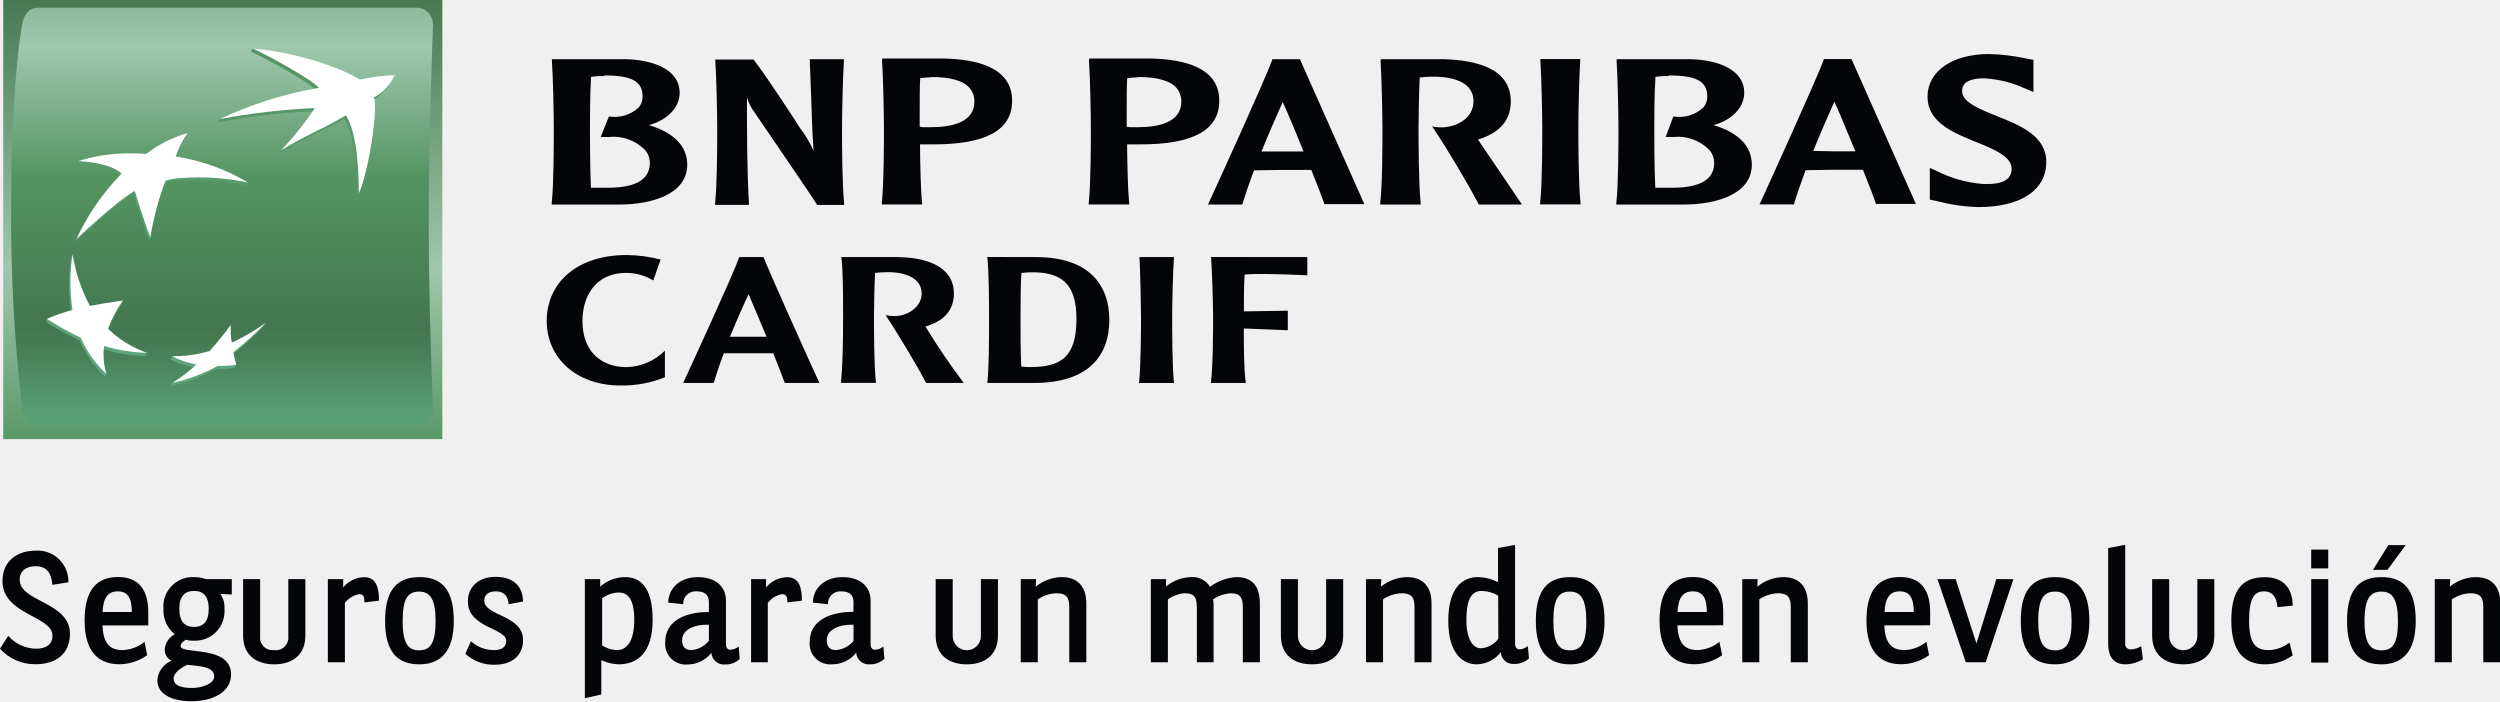
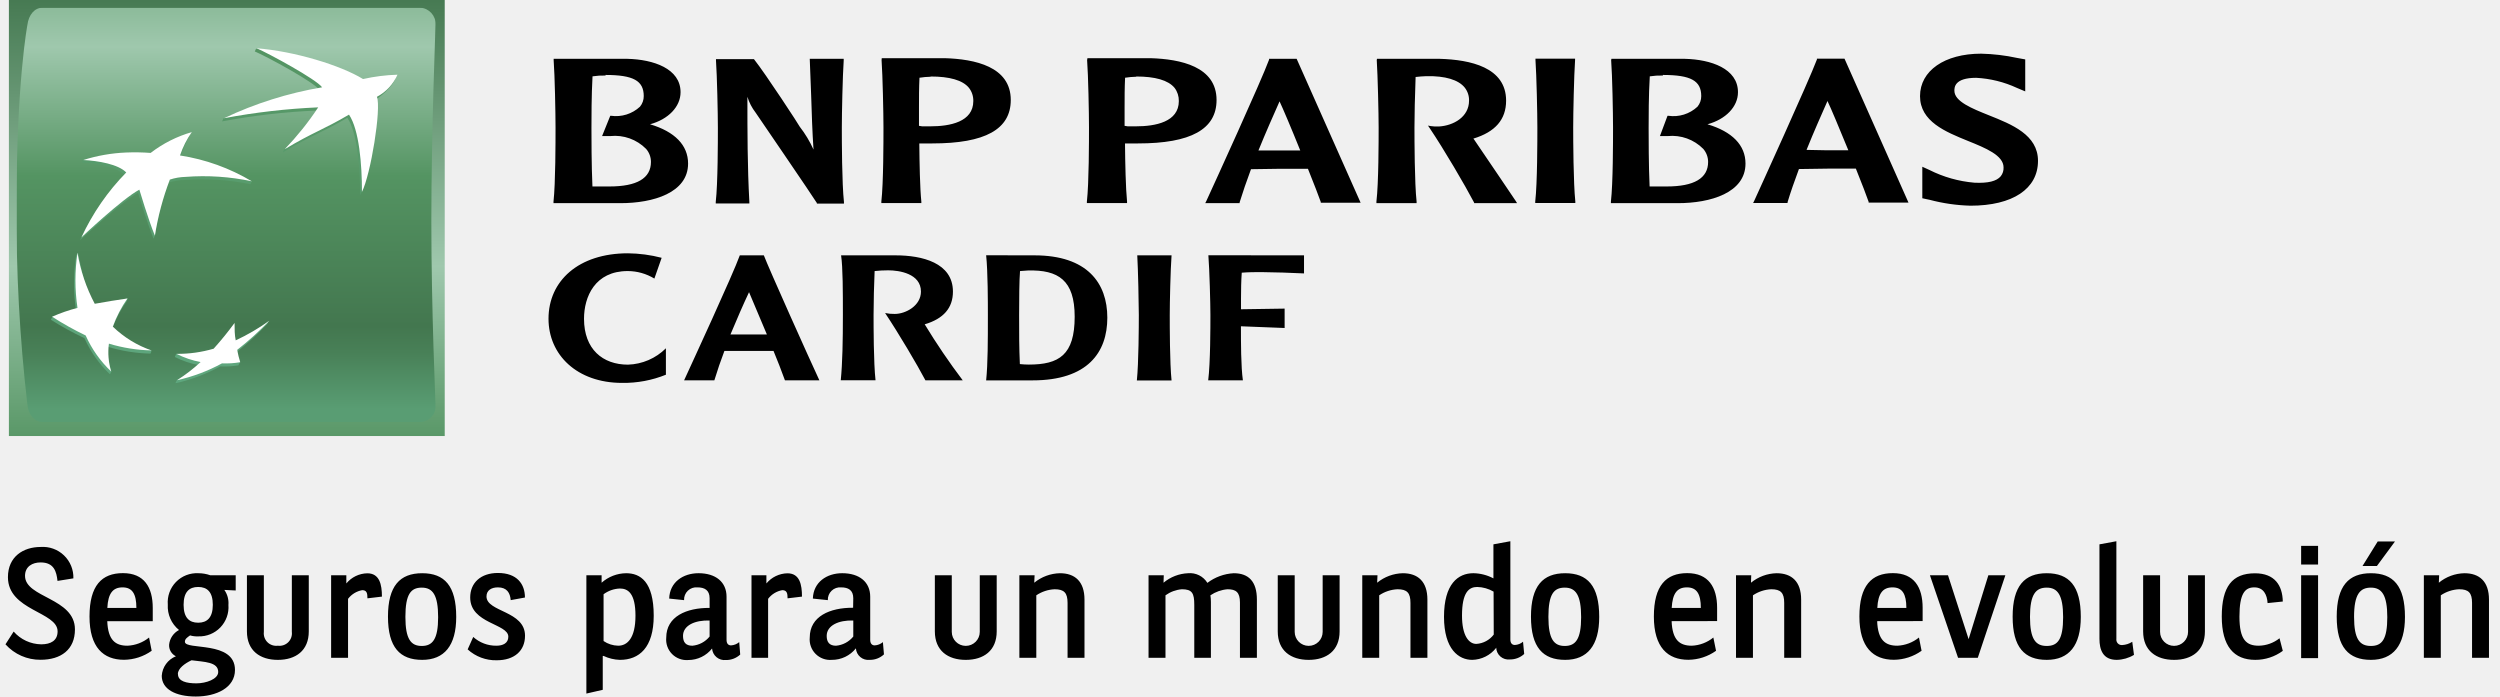
- <svg xmlns="http://www.w3.org/2000/svg" xmlns:xlink="http://www.w3.org/1999/xlink" viewBox="0 0 303.5 85.13">
+ <svg xmlns="http://www.w3.org/2000/svg" width="201" height="56" fill="none">
+   <g clip-path="url(#clip0_46_9125)">
+     <mask id="a" style="mask-type:luminance" maskUnits="userSpaceOnUse" x="0" y="0" width="36" height="36">
+       <path d="M.697 0h35.069v35.068H.697V0z" fill="#fff" />
+     </mask>
+     <g mask="url(#a)">
+       <path d="M.697 0h35.069v35.068H.697V0z" fill="url(#paint0_linear_46_9125)" />
+     </g>
+     <mask id="b" style="mask-type:luminance" maskUnits="userSpaceOnUse" x="1" y="0" width="35" height="34">
+       <path d="M3.434.618c-.658 0-1.125.572-1.23 1.375 0 0-.875 4.605-.875 14.38a131.87 131.87 0 00.875 16.176c.085.776.552 1.381 1.23 1.381h30.358a1.277 1.277 0 001.23-1.381s-.342-7.493-.342-14.788.342-15.788.342-15.788a1.315 1.315 0 00-1.23-1.355H3.434z" fill="#fff" />
+     </mask>
+     <g mask="url(#b)">
+       <path d="M1.33.618h33.706V33.93H1.329V.618z" fill="url(#paint1_linear_46_9125)" />
+     </g>
+     <mask id="c" style="mask-type:luminance" maskUnits="userSpaceOnUse" x="17" y="3" width="15" height="13">
+       <path d="M20.485 4.137c.953.402 4.802 2.48 5.262 3.145a32.372 32.372 0 00-7.782 2.236l-.118.244a53.525 53.525 0 017.59-.875 23.828 23.828 0 01-2.584 3.105l-.112.263c2.348-1.414 3.013-1.513 5.183-2.783.816 1.21 1.014 4 1.046 6.217.704-1.408 1.56-6.697 1.204-7.65 1.44-.987 1.638-1.783 1.638-1.783a13.36 13.36 0 00-2.763.361 25.181 25.181 0 00-8.453-2.723l-.111.243z" fill="#fff" />
+     </mask>
+     <g mask="url(#c)">
+       <path d="M17.86 3.894h13.952v11.795H17.859V3.894z" fill="url(#paint2_linear_46_9125)" />
+     </g>
+     <mask id="d" style="mask-type:luminance" maskUnits="userSpaceOnUse" x="4" y="20" width="9" height="11">
+       <path d="M6.118 20.57a14.67 14.67 0 000 4.427c-.648.116-1.287.274-1.914.474l-.112.237a23.93 23.93 0 002.697 1.48 9.157 9.157 0 002.052 2.907l.112-.243a5.262 5.262 0 01-.303-1.974c1.119.34 2.279.526 3.447.553l.112-.25a9.208 9.208 0 01-3.216-1.678 9.21 9.21 0 011.177-2.262l.112-.244c-.987.145-1.888.513-2.743.658-.658-1.184-.934-2.809-1.276-4.355l-.145.27z" fill="#fff" />
+     </mask>
+     <g mask="url(#d)">
+       <path d="M4.08 20.32h8.11v9.775H4.08V20.32z" fill="url(#paint3_linear_46_9125)" />
+     </g>
+     <mask id="e" style="mask-type:luminance" maskUnits="userSpaceOnUse" x="6" y="10" width="15" height="10">
+       <path d="M11.992 12.498a18.94 18.94 0 00-1.974-.032 19.23 19.23 0 00-3.335.361l-.105.244c1.19.052 2.829.368 3.454 1a18.714 18.714 0 00-3.605 5.243s3.289-3.06 4.67-3.816c0 0 .737 2.46 1.25 3.69l.112-.243a20.64 20.64 0 011.098-4.256c.405-.137.83-.21 1.257-.217a19.189 19.189 0 015.322.342l.111-.237a19.077 19.077 0 00-5.887-1.835h.086c.226-.66.505-1.3.835-1.914a9.704 9.704 0 00-3.29 1.71" fill="#fff" />
+     </mask>
+     <g mask="url(#e)">
+       <path d="M6.427 10.815h13.82v8.492H6.427v-8.492z" fill="url(#paint4_linear_46_9125)" />
+     </g>
+     <mask id="f" style="mask-type:luminance" maskUnits="userSpaceOnUse" x="14" y="25" width="8" height="6">
+       <path d="M18.813 27.628c-.04-.48-.072-.887-.098-1.42a29.959 29.959 0 01-1.671 2.078 7.79 7.79 0 01-2.105.171h-.776l-.112.244c.613.308 1.266.53 1.94.658a15.13 15.13 0 01-1.782 1.217l-.112.243a14.023 14.023 0 003.611-1.362c.489.027.979-.002 1.46-.085l.119-.244c-.072-.25-.29-.4-.355-.743.905-.72 1.76-1.5 2.559-2.335l.118-.25a21.55 21.55 0 01-2.796 1.828z" fill="#fff" />
+     </mask>
+     <g mask="url(#f)">
+       <path d="M14.05 25.8h7.579v5.026H14.05V25.8z" fill="url(#paint5_linear_46_9125)" />
+     </g>
+     <path d="M28.07 9.21c-2.165 1.27-2.83 1.381-5.184 2.789a23.953 23.953 0 002.697-3.368 53.544 53.544 0 00-7.578.875 30.155 30.155 0 017.893-2.487c-.48-.658-4.328-2.736-5.262-3.138 3.046.237 6.769 1.375 8.552 2.474a14.55 14.55 0 012.769-.349 3.677 3.677 0 01-1.651 1.776c.362.96-.5 6.243-1.204 7.644 0-2.21-.224-5-1.046-6.216m-15.86 18.97a8.473 8.473 0 01-3.125-1.92 9.69 9.69 0 011.178-2.264 67.238 67.238 0 00-2.631.428A13.512 13.512 0 016.23 20.32a14.91 14.91 0 000 4.434c-.698.18-1.38.418-2.04.71a24.5 24.5 0 002.697 1.507 9.123 9.123 0 002.053 2.9 5.321 5.321 0 01-.184-2.242c1.116.338 2.274.522 3.44.545m3.236-17.57a7.282 7.282 0 00-.96 1.895 15.97 15.97 0 015.776 2.079 18.67 18.67 0 00-5.335-.356c-.427.01-.85.083-1.257.217a22.472 22.472 0 00-1.203 4.506c-.513-1.23-1.25-3.697-1.25-3.697-1.401.757-4.651 3.829-4.651 3.829a18.563 18.563 0 013.598-5.21c-.625-.658-2.263-.947-3.46-1a13.229 13.229 0 013.447-.605 16.9 16.9 0 011.974.033 9.902 9.902 0 013.328-1.678m3.42 15.347a25.713 25.713 0 01-1.683 2.072c-.97.284-1.976.424-2.987.415.613.31 1.266.532 1.94.658a13.216 13.216 0 01-1.894 1.46 13.813 13.813 0 003.612-1.355c.49.021.982-.01 1.467-.092a8.13 8.13 0 01-.244-.994c.917-.717 1.781-1.5 2.585-2.341a17.331 17.331 0 01-2.703 1.578c-.092-.46-.092-.868-.092-1.4z" fill="#fff" />
+     <path d="M4.624 46.705c-.085-.75-.276-1.486-1.362-1.486-.657 0-1.25.328-1.25 1.078 0 1.776 4.013 1.763 4.013 4.309 0 1.625-1.125 2.44-2.763 2.44A3.743 3.743 0 01.44 51.804l.658-1.026a3.006 3.006 0 002.217 1.026c.77 0 1.316-.302 1.316-1.04C4.637 49.18.638 49.1.638 46.404c0-1.651 1.236-2.428 2.631-2.428A2.456 2.456 0 015.9 46.501l-1.276.204zm4 3.237c.059 1.532.657 1.973 1.624 1.973a2.967 2.967 0 001.737-.658l.21 1.066a3.901 3.901 0 01-2.223.724c-1.65 0-2.776-.987-2.776-3.48s.987-3.487 2.69-3.487c1.704 0 2.395 1.132 2.395 2.796v1.066H8.624zm2.341-1.066c0-1.125-.328-1.651-1.111-1.651-.783 0-1.165.487-1.224 1.651h2.335zm7.986-1.401l-.914-.046c.248.352.364.78.329 1.21a2.35 2.35 0 01-2.427 2.526 1.974 1.974 0 01-.658-.079c-.25.178-.415.29-.415.513 0 .704 4.026-.125 4.026 2.263 0 1.44-1.513 2.138-3.15 2.138-1.639 0-2.737-.599-2.737-1.664a1.816 1.816 0 011.138-1.572.974.974 0 01-.546-.934 1.5 1.5 0 01.796-1.178 2.44 2.44 0 01-.902-2.04 2.342 2.342 0 012.46-2.525c.326 0 .648.055.955.164h2.045v1.224zm-4.644 6.716c0 .599.71.75 1.487.75.776 0 1.75-.342 1.75-.914 0-.816-1.119-.803-2.145-.941-.54.25-1.098.658-1.098 1.105m1.631-6.999c-.724 0-1.17.408-1.17 1.434s.446 1.44 1.17 1.44 1.178-.414 1.178-1.44-.448-1.434-1.178-1.434zm5.282-.94v4.551a1 1 0 001.125 1.112 1 1 0 001.125-1.112v-4.552h1.362v4.513c0 1.552-1.053 2.29-2.487 2.29-1.434 0-2.486-.738-2.486-2.29V46.25h1.361zm6.631 0v.657a2.243 2.243 0 011.684-.816c.987 0 1.178.902 1.178 1.875l-1.165.138c0-.4-.046-.657-.42-.657a1.84 1.84 0 00-1.139.697v4.743h-1.361V46.25h1.223zM36.68 49.6c0 2.302-.954 3.453-2.737 3.453-1.783 0-2.75-1-2.75-3.473 0-2.474.96-3.493 2.75-3.493s2.737 1.006 2.737 3.513zm-4.086 0c0 1.795.448 2.335 1.316 2.335.869 0 1.316-.54 1.316-2.316 0-1.776-.434-2.374-1.316-2.374-.881 0-1.316.526-1.316 2.355zm8.467-1.349c-.046-.585-.31-1.026-1.026-1.026-.52 0-.921.23-.921.73 0 1.257 3.098 1.145 3.098 3.158 0 1.203-.849 1.973-2.276 1.973a3.348 3.348 0 01-2.336-.875l.448-1a2.73 2.73 0 001.861.704c.52 0 .96-.197.96-.724 0-1.052-3.065-1.039-3.065-3.15 0-1.178.843-1.974 2.23-1.974 1.533 0 2.171.888 2.171 1.974l-1.144.21zm7.4 4.486v2.724l-1.316.302v-9.512h1.224v.599a3.02 3.02 0 011.974-.763c1.124 0 2.216.658 2.216 3.414 0 2.579-1.177 3.552-2.716 3.552a3.288 3.288 0 01-1.316-.316m0-1.197c.348.236.757.367 1.177.375.73 0 1.388-.605 1.388-2.414 0-1.81-.611-2.184-1.25-2.184a2.335 2.335 0 00-1.315.46v3.763zm8.525-3.44c0-.658-.414-.875-.973-.875a.985.985 0 00-1.08 1.026l-1.196-.125c.04-1.316 1.111-2.04 2.361-2.04 1.375 0 2.25.705 2.25 1.889v3.466c0 .31.145.448.362.448a1.12 1.12 0 00.657-.263l.08 1c-.313.29-.725.448-1.152.44a1.006 1.006 0 01-1.111-.927 2.434 2.434 0 01-1.908.927 1.645 1.645 0 01-1.776-1.802c0-1.697 1.625-2.401 3.486-2.388V48.1zm0 1.789c-1.164-.04-2.138.388-2.138 1.237 0 .513.224.79.75.79a2.016 2.016 0 001.388-.738V49.89zm4.566-3.638v.658a2.257 2.257 0 011.69-.816c.987 0 1.171.902 1.171 1.875l-1.158.138c0-.4-.052-.657-.427-.657-.454.082-.86.33-1.138.697v4.743H60.42V46.25h1.197zm6.985 1.849c0-.658-.407-.875-.973-.875a.986.986 0 00-1.072 1.026l-1.204-.125c.04-1.316 1.112-2.04 2.361-2.04 1.375 0 2.25.705 2.25 1.889v3.466c0 .31.151.448.362.448a1.11 1.11 0 00.658-.263l.085.986c-.31.29-.72.448-1.144.441a.998.998 0 01-1.112-.927 2.447 2.447 0 01-1.934.927 1.644 1.644 0 01-1.776-1.802c0-1.697 1.625-2.401 3.486-2.388l.013-.763zm0 1.789c-1.157-.04-2.137.388-2.137 1.237 0 .513.23.79.75.79a2.015 2.015 0 001.388-.738V49.89zm7.92-3.638v4.552a1.125 1.125 0 002.25 0v-4.552h1.362v4.513c0 1.552-1.053 2.29-2.487 2.29-1.434 0-2.486-.738-2.486-2.29V46.25h1.362zm6.631.599a3.382 3.382 0 012.066-.763c1.197 0 1.973.658 1.973 2.118v4.684h-1.361v-4.414c0-.81-.277-1.099-1.04-1.099a2.868 2.868 0 00-1.473.487v5.026h-1.362V46.25h1.224l-.027.599zm10.394 0a3.29 3.29 0 011.973-.763 1.645 1.645 0 011.553.776 3.848 3.848 0 012.118-.776c1.191 0 1.862.658 1.862 2.118v4.684h-1.362v-4.447c0-.829-.322-1.066-1-1.066a2.868 2.868 0 00-1.375.487c.027.178.04.359.04.54v4.486H96.02v-4.263c0-.934-.17-1.25-1-1.25a2.63 2.63 0 00-1.315.487v5.026h-1.362V46.25h1.224l-.02.599zm10.545-.599v4.552a1.124 1.124 0 102.249 0v-4.552h1.362v4.513c0 1.552-1.052 2.29-2.486 2.29-1.434 0-2.487-.738-2.487-2.29V46.25h1.362zm6.631.599a3.38 3.38 0 012.065-.763c1.197 0 1.974.658 1.974 2.118v4.684h-1.362v-4.414c0-.81-.276-1.099-1.04-1.099a2.868 2.868 0 00-1.473.487v5.026h-1.362V46.25h1.224l-.026.599zm9.558 5.25a2.504 2.504 0 01-1.915.953c-1.072 0-2.269-.829-2.269-3.467 0-2.637 1.131-3.5 2.361-3.5a3.56 3.56 0 011.612.415v-2.736l1.362-.25v7.894c0 .309.145.447.362.447.242-.012.474-.104.657-.263l.093.986a1.66 1.66 0 01-1.152.441.985.985 0 01-1.098-.954m-.211-4.5a2.74 2.74 0 00-1.315-.374c-.658 0-1.224.414-1.224 2.302 0 1.625.553 2.276 1.151 2.276a1.903 1.903 0 001.401-.75l-.013-3.453zm8.493 2.034c0 2.302-.954 3.453-2.737 3.453-1.783 0-2.75-1-2.75-3.473 0-2.474.961-3.493 2.75-3.493 1.789 0 2.737 1.006 2.737 3.513zm-4.085 0c0 1.795.447 2.335 1.315 2.335.869 0 1.316-.54 1.316-2.316 0-1.776-.434-2.374-1.316-2.374-.881 0-1.315.526-1.315 2.355zm9.906.342c.06 1.532.658 1.973 1.625 1.973a2.945 2.945 0 001.73-.658l.217 1.066a3.898 3.898 0 01-2.223.724c-1.651 0-2.776-.987-2.776-3.48s.987-3.487 2.684-3.487 2.401 1.125 2.401 2.79v1.065l-3.658.007zm2.349-1.066c0-1.125-.329-1.651-1.119-1.651-.789 0-1.157.487-1.223 1.651h2.342zm4.032-2.026a3.375 3.375 0 012.059-.763c1.204 0 1.974.658 1.974 2.118v4.684h-1.362v-4.414c0-.81-.276-1.099-1.039-1.099a2.85 2.85 0 00-1.474.487v5.026h-1.362V46.25h1.224l-.02.599zm10.144 3.092c.059 1.532.658 1.973 1.625 1.973a2.964 2.964 0 001.736-.658l.211 1.066a3.903 3.903 0 01-2.224.724c-1.651 0-2.776-.987-2.776-3.48s.987-3.487 2.691-3.487c1.704 0 2.394 1.125 2.394 2.79v1.065l-3.657.007zm2.348-1.066c0-1.125-.329-1.651-1.112-1.651-.782 0-1.164.487-1.223 1.651h2.335zm3.348-2.625l1.658 5.138 1.586-5.138h1.368l-2.217 6.638h-1.585l-2.263-6.638h1.453zm10.677 3.349c0 2.302-.947 3.453-2.737 3.453-1.789 0-2.743-1-2.743-3.473 0-2.474.961-3.493 2.743-3.493 1.783 0 2.737 1.006 2.737 3.513zm-4.085 0c0 1.795.454 2.335 1.348 2.335.895 0 1.316-.54 1.316-2.316 0-1.776-.441-2.374-1.316-2.374s-1.348.526-1.348 2.355zm6.946-6.085v7.847a.443.443 0 00.112.364.43.43 0 00.355.136 1.64 1.64 0 00.81-.263l.138 1.053a2.776 2.776 0 01-1.388.401c-1.112 0-1.388-.816-1.388-1.69v-7.598l1.361-.25zm3.513 2.736v4.552a1.125 1.125 0 002.25 0v-4.552h1.355v4.513c0 1.552-1.046 2.29-2.48 2.29s-2.487-.738-2.487-2.29V46.25h1.362zm8.644 2.237c-.04-.658-.316-1.263-1.066-1.263s-1.197.48-1.197 2.355.566 2.335 1.552 2.335a2.754 2.754 0 001.671-.599l.263 1.014a3.72 3.72 0 01-2.21.723c-1.723 0-2.697-1.085-2.697-3.486 0-2.401.835-3.474 2.671-3.474 1.598 0 2.21.987 2.236 2.27l-1.223.125zm4.059-3.098h-1.362v-1.5h1.362v1.5zm0 7.525h-1.362v-6.664h1.362v6.664zm6.986-3.315c0 2.302-.954 3.453-2.737 3.453-1.783 0-2.75-1-2.75-3.473 0-2.474.961-3.493 2.75-3.493 1.789 0 2.737 1.006 2.737 3.513zm-4.092 0c0 1.795.454 2.335 1.355 2.335s1.316-.54 1.316-2.316c0-1.776-.441-2.374-1.316-2.374s-1.355.526-1.355 2.355zm3.289-6.066l-1.454 1.974h-1.158l1.224-1.974h1.388zm3.526 3.316a3.342 3.342 0 012.059-.763c1.197 0 1.973.658 1.973 2.118v4.684h-1.361v-4.414c0-.81-.277-1.099-1.04-1.099a2.868 2.868 0 00-1.473.487v5.026h-1.362V46.25h1.23l-.026.599zM44.514 4.842c.092 1.223.151 4.282.151 5.407s0 4.473-.164 5.966v.119h5.388c2.63 0 5.433-.836 5.433-3.184 0-1.474-1.066-2.566-3.059-3.158 1.46-.394 2.454-1.407 2.454-2.578 0-1.908-2.197-2.632-4.256-2.684h-5.947v.112zm4.158 1.184c2.25 0 3.085.467 3.085 1.697.004.312-.104.615-.303.855a2.836 2.836 0 01-2.335.73h-.053l-.658 1.632h.658a3.531 3.531 0 012.881 1.032c.253.29.39.662.389 1.046 0 1.316-1.125 1.974-3.342 1.974h-1.362c-.079-1.697-.079-4.013-.079-4.697 0-.81 0-2.631.086-4.157.35-.053.705-.075 1.059-.066M67.735 4.73h-2.631l.112 2.914c.046 1.454.092 2.94.19 4.381a9.061 9.061 0 00-1.105-1.835c0-.046-2.736-4.243-3.683-5.434h-3.053v.105c.086 1.224.152 4.283.152 5.408 0 1.026 0 4.48-.171 5.966v.125h2.703v-.118c-.158-2.842-.158-5.697-.158-8.46.141.46.364.89.658 1.27.046.072 4.69 6.86 4.927 7.269v.046h2.178v-.125c-.165-1.494-.171-4.94-.171-5.967 0-1.125.065-4.183.15-5.407V4.73h-.098zm3.144.105c.086 1.23.152 4.282.152 5.407 0 1.027 0 4.473-.171 5.967v.118h3.216v-.118c-.111-1.066-.15-3.105-.164-4.677h1.046c4.25 0 6.308-1.138 6.308-3.493 0-2.69-2.894-3.29-5.315-3.362h-5.058l-.014.158zm3.947 1.316c1.507 0 2.573.29 3.079.914.235.302.358.676.349 1.06 0 1.677-1.875 2.032-3.454 2.032h-.658l-.256-.04V8.65c0-.743 0-1.591.04-2.4a6.71 6.71 0 01.894-.08m12.584-1.335c.092 1.23.151 4.282.151 5.407 0 1.027 0 4.473-.17 5.967v.118h3.23v-.118c-.106-1.066-.152-3.105-.165-4.677h1.046c4.242 0 6.315-1.138 6.315-3.493 0-2.69-2.895-3.29-5.322-3.362H87.43l-.026.158zm3.947 1.316c1.506 0 2.572.29 3.085.914.23.304.35.678.342 1.06 0 1.677-1.875 2.032-3.454 2.032h-.657l-.25-.04V8.644c0-.743 0-1.585.04-2.395.295-.046.594-.072.894-.079m10.742-1.44h-.059v.066c-.599 1.644-4.454 10.084-5.052 11.38l-.08.158h2.764v-.066c.243-.79.552-1.69.914-2.664l2.283-.033h2.295c.5 1.25.869 2.197 1.033 2.67v.06h3.204L104.251 4.73h-2.158zm.783 3.42c.256.54.921 2.099 1.664 3.947h-3.361c.598-1.473 1.19-2.802 1.697-3.946zm7.815-3.315c.079 1.224.151 4.282.151 5.407 0 1.027 0 4.48-.178 5.967v.125h3.23v-.125c-.164-1.493-.171-4.94-.171-5.967 0-.802.033-2.63.092-4.052.263-.033.625-.059.869-.066 1.506-.032 2.572.29 3.078.915.236.299.36.671.349 1.052 0 1.316-1.257 2.013-2.428 2.079-.219.01-.44 0-.657-.033l-.217-.04.138.205c1.131 1.677 2.848 4.604 3.572 5.986v.046h3.453l-.105-.171c-.118-.191-2.381-3.513-3.342-4.934l-.066-.085c1.757-.533 2.632-1.533 2.632-3.053 0-2.69-2.895-3.289-5.322-3.361h-5.059l-.019.105zm15.833-.118h-3.072v.112c.086 1.23.152 4.288.152 5.413 0 1.02 0 4.467-.171 5.96v.119h3.223v-.119c-.158-1.493-.171-4.94-.171-5.96 0-1.125.066-4.183.151-5.413v-.112h-.112zm3.013.125c.092 1.223.151 4.282.151 5.407s0 4.473-.171 5.966v.119h5.381c2.632 0 5.44-.836 5.44-3.184 0-1.474-1.065-2.566-3.058-3.158 1.46-.394 2.453-1.407 2.453-2.578 0-1.908-2.19-2.632-4.256-2.684h-5.92l-.02.112zm4.158 1.184c2.249 0 3.085.467 3.085 1.697a1.32 1.32 0 01-.303.855 2.829 2.829 0 01-2.348.73h-.06l-.611 1.632h.625a3.53 3.53 0 012.861 1.032c.25.292.388.663.388 1.046 0 1.316-1.125 1.974-3.335 1.974h-1.368c-.079-1.697-.079-4.013-.079-4.697 0-.816 0-2.631.092-4.157.348-.053.7-.075 1.053-.066m14.557-1.355h-2.171v.065c-.658 1.75-4.716 10.65-5.052 11.387l-.079.152h2.77v-.066c.236-.79.552-1.69.914-2.664l2.283-.033h2.295c.5 1.256.869 2.197 1.027 2.67v.06h3.203l-5.144-11.571h-.046zm-1.316 3.42c.264.546.915 2.099 1.671 3.947h-1.671l-1.69-.033c.592-1.473 1.184-2.795 1.69-3.947m7.434-.374c0 2.039 2.052 2.868 3.861 3.604 1.408.566 2.855 1.158 2.855 2.125a1.06 1.06 0 01-.224.71c-.335.402-1.026.573-2.118.52a9.899 9.899 0 01-3.624-1.026l-.566-.257v2.533l.362.079.223.046a14.27 14.27 0 003.289.474c3.395 0 5.427-1.355 5.427-3.605 0-2.092-2.098-2.927-3.946-3.664-1.362-.546-2.776-1.112-2.776-1.974 0-.263 0-1.039 1.749-1.039a8.916 8.916 0 013.289.816l.658.276V4.776l-.658-.119a15.335 15.335 0 00-2.887-.342c-2.941 0-4.914 1.375-4.914 3.414zM52.612 22.398a4.131 4.131 0 00-2.145-.605c-2.63 0-3.512 2.065-3.512 3.835 0 2.453 1.506 3.69 3.532 3.69a4.513 4.513 0 003.052-1.316v2.125a9.04 9.04 0 01-3.519.658c-3.644 0-5.92-2.27-5.92-5.157 0-3.04 2.407-5.263 6.387-5.263.915.01 1.825.131 2.71.362l-.585 1.67zm8.801-1.868c.389 1.032 3.69 8.387 4.467 10.051h-2.77a56.47 56.47 0 00-.92-2.368h-3.947a36.355 36.355 0 00-.81 2.368H55c.572-1.25 3.947-8.552 4.48-10.051h1.934zm.244 6.36l-1.434-3.4c-.46.973-.96 2.125-1.493 3.4h2.927zm10.354-6.36c2.112 0 4.605.592 4.605 2.914 0 1.315-.757 2.184-2.27 2.631a53.997 53.997 0 003.06 4.506h-3c-.658-1.25-2.152-3.776-3.244-5.414.256.054.516.078.777.073.875 0 2.105-.658 2.105-1.796 0-1.447-1.75-1.71-2.632-1.71-.364 0-.729.02-1.092.059a88.746 88.746 0 00-.085 3.519c0 .888 0 3.861.158 5.263h-2.796c.138-1.395.171-3.19.171-5.263 0-1.75 0-3.848-.145-4.782h4.388zm11.163 0c4.236 0 5.855 2.223 5.855 5.012 0 2.79-1.58 5.04-6.013 5.04h-3.73c.139-1.35.139-3.204.139-5.263 0-.974 0-3.487-.139-4.796l3.888.007zm-1.164 1.263c-.06.657-.073 2.368-.073 3.532 0 1.467 0 2.631.06 3.947.238.026.477.039.717.04 2.427 0 3.69-.764 3.69-3.849 0-2.94-1.316-3.776-3.75-3.716l-.644.046zm12.183-1.263c-.086 1.164-.145 3.802-.145 4.795 0 .875 0 3.861.145 5.263h-2.79c.145-1.395.158-4.381.158-5.263 0-.881-.059-3.631-.125-4.795h2.757zm10.65 0v1.453a92.78 92.78 0 00-3.414-.105c-.487 0-1.033 0-1.592.046-.046.619-.06 1.395-.06 2.066v.875l3.507-.053v1.559l-3.513-.138c0 1.276 0 3.256.158 4.348h-2.79c.178-1.395.178-4.381.178-5.262 0-.882-.072-3.632-.164-4.796l7.69.007z" fill="#000" />
+   </g>
  <defs>
-     <linearGradient id="Degradado_sin_nombre" x1="-15.5" y1="116.34" x2="-14.5" y2="116.34" gradientTransform="matrix(0 56.27 56.27 0 -6519.75 870.96)" gradientUnits="userSpaceOnUse">
-       <stop offset="0" stop-color="#43774f" />
-       <stop offset=".6" stop-color="#9fc8ad" />
+     <linearGradient id="paint0_linear_46_9125" x1="18.006" y1="-.806" x2="18.006" y2="36.21" gradientUnits="userSpaceOnUse">
+       <stop stop-color="#43774F" />
+       <stop offset=".6" stop-color="#9FC8AD" />
      <stop offset="1" stop-color="#549462" />
    </linearGradient>
-     <linearGradient id="Degradado_sin_nombre_2" x1="-15.5" y1="116.34" x2="-14.5" y2="116.34" gradientTransform="matrix(0 63.24 63.24 0 -7329.83 966.95)" gradientUnits="userSpaceOnUse">
-       <stop offset="0" stop-color="#549462" />
-       <stop offset=".3" stop-color="#9fc8ad" />
+     <linearGradient id="paint1_linear_46_9125" x1="18.539" y1="-8.729" x2="18.539" y2="32.871" gradientUnits="userSpaceOnUse">
+       <stop stop-color="#549462" />
+       <stop offset=".3" stop-color="#9FC8AD" />
      <stop offset=".55" stop-color="#549462" />
-       <stop offset=".84" stop-color="#43774f" />
+       <stop offset=".84" stop-color="#43774F" />
      <stop offset=".89" stop-color="#488057" />
-       <stop offset=".98" stop-color="#56986e" />
-       <stop offset="1" stop-color="#599d73" />
+       <stop offset=".98" stop-color="#56986E" />
+       <stop offset="1" stop-color="#599D73" />
    </linearGradient>
-     <linearGradient id="Degradado_sin_nombre_6" x1="-15.5" y1="116.34" x2="-14.5" y2="116.34" gradientTransform="matrix(0 -40.92 -40.92 0 4797.86 -587.81)" gradientUnits="userSpaceOnUse">
-       <stop offset="0" stop-color="#5ea77e" />
+     <linearGradient id="paint2_linear_46_9125" x1="24.929" y1="30.555" x2="24.929" y2="3.637" gradientUnits="userSpaceOnUse">
+       <stop stop-color="#5EA77E" />
      <stop offset="1" stop-color="#549462" />
    </linearGradient>
-     <linearGradient id="Degradado_sin_nombre_6-2" x1="-15.5" y1="116.34" x2="-14.5" y2="116.34" gradientTransform="matrix(0 -40.93 -40.93 0 4773.88 -587.99)" xlink:href="#Degradado_sin_nombre_6" />
-     <linearGradient id="Degradado_sin_nombre_6-3" x1="-15.5" y1="116.34" x2="-14.5" y2="116.34" gradientTransform="matrix(0 -40.91 -40.91 0 4778.89 -587.62)" xlink:href="#Degradado_sin_nombre_6" />
-     <linearGradient id="Degradado_sin_nombre_6-4" x1="-15.5" y1="116.34" x2="-14.5" y2="116.34" gradientTransform="matrix(0 -40.92 -40.92 0 4787.24 -587.81)" xlink:href="#Degradado_sin_nombre_6" />
-     <clipPath id="clip-path">
-       <path class="cls-1" d="M.39 0H53.7v53.31H.39z" />
+     <linearGradient id="paint3_linear_46_9125" x1="8.39" y1="30.539" x2="8.39" y2="3.615" gradientUnits="userSpaceOnUse">
+       <stop stop-color="#5EA77E" />
+       <stop offset="1" stop-color="#549462" />
+     </linearGradient>
+     <linearGradient id="paint4_linear_46_9125" x1="13.216" y1="30.579" x2="13.216" y2="3.667" gradientUnits="userSpaceOnUse">
+       <stop stop-color="#5EA77E" />
+       <stop offset="1" stop-color="#549462" />
+     </linearGradient>
+     <linearGradient id="paint5_linear_46_9125" x1="17.943" y1="30.556" x2="17.943" y2="3.638" gradientUnits="userSpaceOnUse">
+       <stop stop-color="#5EA77E" />
+       <stop offset="1" stop-color="#549462" />
+     </linearGradient>
+     <clipPath id="clip0_46_9125">
+       <path fill="#fff" transform="translate(.44)" d="M0 0h199.648v56H0z" />
    </clipPath>
-     <clipPath id="clip-path-2">
-       <path class="cls-1" d="M4.55.94c-1 0-1.71.87-1.87 2.09 0 0-1.33 7-1.33 21.86a200.46 200.46 0 001.33 24.59c.13 1.18.84 2.1 1.87 2.1H50.7a1.94 1.94 0 001.87-2.1s-.52-11.39-.52-22.48.52-24 .52-24A2 2 0 0050.7.94z" />
-     </clipPath>
-     <clipPath id="clip-path-3">
-       <path class="cls-1" d="M30.47 6.29c1.45.61 7.3 3.77 8 4.78a49.21 49.21 0 00-11.83 3.4l-.18.37A81.37 81.37 0 0138 13.51a36.22 36.22 0 01-3.93 4.72l-.17.4c3.57-2.15 4.58-2.3 7.88-4.23 1.24 1.84 1.54 6.08 1.59 9.45 1.07-2.14 2.37-10.18 1.83-11.63 2.19-1.5 2.49-2.71 2.49-2.71a20.31 20.31 0 00-4.2.55 38.28 38.28 0 00-12.85-4.14z" />
-     </clipPath>
-     <clipPath id="clip-path-4">
-       <path class="cls-1" d="M8.63 31.27a22.3 22.3 0 000 6.73 22.92 22.92 0 00-2.91.72l-.17.36a36.38 36.38 0 004.1 2.25 13.92 13.92 0 003.12 4.42l.17-.37a8 8 0 01-.46-3 19.54 19.54 0 005.24.84l.17-.38A14 14 0 0113 40.29a14 14 0 011.79-3.44l.17-.37c-1.5.22-2.87.78-4.17 1-1-1.8-1.42-4.27-1.94-6.62z" />
-     </clipPath>
-     <clipPath id="clip-path-5">
-       <path class="cls-1" d="M17.56 19a28.79 28.79 0 00-3-.05 29.24 29.24 0 00-5.07.55l-.16.37c1.81.08 4.3.56 5.25 1.52a28.45 28.45 0 00-5.48 7.97s5-4.65 7.1-5.8c0 0 1.12 3.74 1.9 5.61l.17-.37a31.36 31.36 0 011.67-6.47 6.23 6.23 0 011.91-.33 29.17 29.17 0 018.09.52l.17-.36a29 29 0 00-8.95-2.79h.13a19.72 19.72 0 011.27-2.91 14.75 14.75 0 00-5 2.6" />
-     </clipPath>
-     <clipPath id="clip-path-6">
-       <path class="cls-1" d="M27.93 42c-.06-.73-.11-1.35-.15-2.16A45.58 45.58 0 0125.24 43a11.84 11.84 0 01-3.2.26h-1.18l-.17.37a11.24 11.24 0 002.95 1 23 23 0 01-2.71 1.85l-.17.37a21.32 21.32 0 005.49-2.07 9.91 9.91 0 002.22-.13l.18-.37c-.11-.38-.44-.61-.54-1.13A38.64 38.64 0 0032 39.6l.18-.38A32.77 32.77 0 0127.93 42" />
-     </clipPath>
-     <style>.cls-1{fill:none}</style>
  </defs>
-   <g id="Capa_2" data-name="Capa 2">
-     <g id="Capa_1-2" data-name="Capa 1">
-       <g clip-path="url(#clip-path)">
-         <path fill="url(#Degradado_sin_nombre)" d="M.39 0H53.7v53.31H.39z" />
-       </g>
-       <g clip-path="url(#clip-path-2)">
-         <path fill="url(#Degradado_sin_nombre_2)" d="M1.35.94h51.24v50.64H1.35z" />
-       </g>
-       <g clip-path="url(#clip-path-3)">
-         <path fill="url(#Degradado_sin_nombre_6)" d="M26.48 5.92h21.21v17.93H26.48z" />
-       </g>
-       <g clip-path="url(#clip-path-4)">
-         <path fill="url(#Degradado_sin_nombre_6-2)" d="M5.53 30.89h12.33v14.86H5.53z" />
-       </g>
-       <g clip-path="url(#clip-path-5)">
-         <path fill="url(#Degradado_sin_nombre_6-3)" d="M9.1 16.44h21.01v12.91H9.1z" />
-       </g>
-       <g clip-path="url(#clip-path-6)">
-         <path fill="url(#Degradado_sin_nombre_6-4)" d="M20.69 39.22h11.52v7.64H20.69z" />
-       </g>
-       <path d="M42 14c-3.29 1.93-4.3 2.1-7.88 4.24a36.41 36.41 0 004.1-5.12 81.4 81.4 0 00-11.52 1.33 45.84 45.84 0 0112-3.78c-.73-1-6.58-4.16-8-4.77 4.63.36 10.29 2.09 13 3.76a22.12 22.12 0 014.21-.53 5.59 5.59 0 01-2.51 2.7c.55 1.46-.76 9.49-1.83 11.62 0-3.36-.34-7.6-1.59-9.45M17.87 42.84a12.88 12.88 0 01-4.75-2.92 14.73 14.73 0 011.79-3.44c-1.54.23-2.67.4-4 .65a20.54 20.54 0 01-2.11-6.24 22.7 22.7 0 000 6.74 20.11 20.11 0 00-3.1 1.08A37.27 37.27 0 009.8 41a13.87 13.87 0 003.12 4.41 8.09 8.09 0 01-.28-3.41 19.41 19.41 0 005.23.83m4.92-26.71A11.07 11.07 0 0021.33 19a24.28 24.28 0 018.78 3.16 28.38 28.38 0 00-8.11-.54 6.51 6.51 0 00-1.91.33 34.16 34.16 0 00-1.83 6.85c-.78-1.87-1.9-5.62-1.9-5.62C14.23 24.33 9.29 29 9.29 29a28.22 28.22 0 015.47-7.92c-.95-1-3.44-1.44-5.26-1.52a20.11 20.11 0 015.24-.92 25.64 25.64 0 013 .05 15.05 15.05 0 015.06-2.55M28 39.47a39.07 39.07 0 01-2.56 3.15 15.64 15.64 0 01-4.54.63 11 11 0 002.95 1 20.1 20.1 0 01-2.88 2.22 21 21 0 005.49-2.06 10.57 10.57 0 002.23-.14 12.38 12.38 0 01-.37-1.51 36.64 36.64 0 003.93-3.56 26.34 26.34 0 01-4.11 2.4c-.14-.7-.14-1.32-.14-2.13" fill="#fff" />
-       <path d="M6.36 71c-.13-1.14-.42-2.26-2.07-2.26-1 0-1.9.5-1.9 1.64 0 2.7 6.1 2.68 6.1 6.55 0 2.47-1.71 3.71-4.2 3.71A5.69 5.69 0 010 78.75l1-1.56a4.57 4.57 0 003.37 1.56c1.17 0 2-.46 2-1.58C6.38 74.76.3 74.64.3 70.54c0-2.51 1.88-3.69 4-3.69a3.73 3.73 0 014 3.84zm6.08 4.92c.09 2.33 1 3 2.47 3a4.51 4.51 0 002.64-1l.32 1.62a5.93 5.93 0 01-3.38 1.1c-2.51 0-4.22-1.5-4.22-5.29s1.5-5.3 4.09-5.3S18 71.77 18 74.3v1.62zM16 74.3c0-1.71-.5-2.51-1.69-2.51s-1.77.74-1.86 2.51zm12.14-2.13l-1.39-.07a2.8 2.8 0 01.5 1.84 3.57 3.57 0 01-3.69 3.84 3 3 0 01-1-.12c-.38.27-.63.44-.63.78 0 1.07 6.12-.19 6.12 3.44 0 2.19-2.3 3.25-4.79 3.25s-4.16-.91-4.16-2.53a2.76 2.76 0 011.73-2.39 1.48 1.48 0 01-.83-1.42A2.28 2.28 0 0121.21 77a3.71 3.71 0 01-1.37-3.1 3.56 3.56 0 013.74-3.84 4.31 4.31 0 011.45.25h3.11zm-7.06 10.21c0 .91 1.08 1.14 2.26 1.14S26 83 26 82.13c0-1.24-1.7-1.22-3.26-1.43-.82.38-1.67 1-1.67 1.68m2.48-10.64c-1.1 0-1.78.62-1.78 2.18s.68 2.19 1.78 2.19 1.79-.63 1.79-2.19-.68-2.18-1.79-2.18m8.03-1.43v6.92a1.52 1.52 0 001.71 1.69A1.52 1.52 0 0035 77.23v-6.92h2.07v6.86c0 2.36-1.6 3.48-3.78 3.48s-3.78-1.12-3.78-3.48v-6.86zm10.08 0v1a3.41 3.41 0 012.56-1.24c1.5 0 1.79 1.37 1.79 2.85l-1.77.21c0-.61-.07-1-.64-1a2.8 2.8 0 00-1.73 1.06v7.21H39.8V70.31zm13.43 5.09c0 3.5-1.45 5.25-4.16 5.25s-4.18-1.52-4.18-5.28 1.46-5.31 4.18-5.31 4.16 1.53 4.16 5.34m-6.21 0c0 2.73.68 3.55 2 3.55s2-.82 2-3.52-.66-3.61-2-3.61-2 .8-2 3.58m12.87-2.05c-.07-.89-.47-1.56-1.56-1.56-.79 0-1.4.35-1.4 1.11 0 1.91 4.71 1.74 4.71 4.8 0 1.83-1.29 3-3.46 3a5.09 5.09 0 01-3.55-1.33l.68-1.52A4.15 4.15 0 0060 78.92c.79 0 1.46-.3 1.46-1.1 0-1.6-4.66-1.58-4.66-4.79 0-1.79 1.28-3 3.39-3 2.33 0 3.3 1.35 3.3 3zM73 80.17v4.14l-2 .46V70.31h1.86v.91a4.59 4.59 0 013-1.16c1.71 0 3.37 1 3.37 5.19 0 3.92-1.79 5.4-4.13 5.4a5 5 0 01-2-.48m0-1.82a3.31 3.31 0 001.79.57C76 78.92 77 78 77 75.25s-.93-3.32-1.9-3.32a3.55 3.55 0 00-2 .7zm12.96-5.23c0-1-.63-1.33-1.48-1.33a1.5 1.5 0 00-1.64 1.56l-1.82-.19c.06-2 1.69-3.1 3.59-3.1 2.09 0 3.42 1.07 3.42 2.87v5.27c0 .47.22.68.55.68a1.7 1.7 0 001-.4L89.8 80a2.5 2.5 0 01-1.75.67 1.53 1.53 0 01-1.69-1.41 3.7 3.7 0 01-2.9 1.41 2.5 2.5 0 01-2.7-2.74c0-2.58 2.47-3.65 5.3-3.63zm0 2.72c-1.77-.06-3.25.59-3.25 1.88 0 .78.34 1.2 1.14 1.2a3.06 3.06 0 002.11-1.12zM93 70.31v1a3.43 3.43 0 012.57-1.24c1.5 0 1.78 1.37 1.78 2.85l-1.76.21c0-.61-.08-1-.65-1a2.8 2.8 0 00-1.73 1.06v7.21h-2.03V70.31zm10.62 2.81c0-1-.62-1.33-1.48-1.33a1.5 1.5 0 00-1.63 1.56l-1.83-.19c.06-2 1.69-3.1 3.59-3.1 2.09 0 3.42 1.07 3.42 2.87v5.27c0 .47.23.68.55.68a1.68 1.68 0 001-.4l.13 1.5a2.49 2.49 0 01-1.74.67 1.52 1.52 0 01-1.69-1.41 3.72 3.72 0 01-2.94 1.41 2.5 2.5 0 01-2.7-2.74c0-2.58 2.47-3.65 5.3-3.63zm0 2.72c-1.76-.06-3.25.59-3.25 1.88 0 .78.35 1.2 1.14 1.2a3.06 3.06 0 002.11-1.12zm12.04-5.53v6.92a1.71 1.71 0 003.42 0v-6.92h2.07v6.86c0 2.36-1.6 3.48-3.78 3.48s-3.78-1.12-3.78-3.48v-6.86zm10.08.91a5.14 5.14 0 013.14-1.16c1.82 0 3 1 3 3.22v7.12h-2.07v-6.71c0-1.23-.42-1.67-1.58-1.67a4.36 4.36 0 00-2.24.74v7.64h-2.07V70.31h1.86zm15.8 0a5 5 0 013-1.16 2.5 2.5 0 012.36 1.18 5.85 5.85 0 013.22-1.18c1.81 0 2.83 1 2.83 3.22v7.12h-2.07v-6.76c0-1.26-.49-1.62-1.52-1.62a4.36 4.36 0 00-2.09.74 5.27 5.27 0 01.06.82v6.82h-2.03v-6.48c0-1.42-.26-1.9-1.52-1.9a4 4 0 00-2 .74v7.64h-2.07V70.31h1.86zm16.03-.91v6.92a1.71 1.71 0 003.42 0v-6.92h2.07v6.86c0 2.36-1.6 3.48-3.78 3.48s-3.78-1.12-3.78-3.48v-6.86zm10.08.91a5.14 5.14 0 013.14-1.16c1.82 0 3 1 3 3.22v7.12h-2.07v-6.71c0-1.23-.42-1.67-1.58-1.67a4.36 4.36 0 00-2.24.74v7.64h-2.07V70.31h1.86zm14.53 7.98a3.8 3.8 0 01-2.91 1.45c-1.63 0-3.45-1.26-3.45-5.27s1.72-5.32 3.59-5.32a5.41 5.41 0 012.45.63v-4.16l2.07-.38v12c0 .47.22.68.55.68a1.65 1.65 0 001-.4l.14 1.5a2.52 2.52 0 01-1.75.67 1.5 1.5 0 01-1.67-1.45m-.32-6.84a4.17 4.17 0 00-2-.57c-1 0-1.86.63-1.86 3.5 0 2.47.84 3.46 1.75 3.46a2.89 2.89 0 002.13-1.14zm12.91 3.09c0 3.5-1.45 5.25-4.16 5.25s-4.18-1.52-4.18-5.28 1.46-5.31 4.18-5.31 4.16 1.53 4.16 5.34m-6.21 0c0 2.73.68 3.55 2 3.55s2-.82 2-3.52-.66-3.61-2-3.61-2 .8-2 3.58m15.06.52c.09 2.33 1 3 2.47 3a4.48 4.48 0 002.63-1l.33 1.62a5.93 5.93 0 01-3.38 1.1c-2.51 0-4.22-1.5-4.22-5.29s1.5-5.3 4.08-5.3 3.65 1.71 3.65 4.24v1.62zm3.57-1.62c0-1.71-.5-2.51-1.7-2.51s-1.76.74-1.86 2.51zm6.13-3.08a5.13 5.13 0 013.13-1.16c1.83 0 3 1 3 3.22v7.12h-2.07v-6.71c0-1.23-.42-1.67-1.58-1.67a4.33 4.33 0 00-2.24.74v7.64h-2.07V70.31h1.86zm15.42 4.7c.09 2.33 1 3 2.47 3a4.51 4.51 0 002.64-1l.32 1.62a5.93 5.93 0 01-3.38 1.1c-2.51 0-4.22-1.5-4.22-5.29s1.5-5.3 4.09-5.3 3.64 1.71 3.64 4.24v1.62zm3.57-1.62c0-1.71-.5-2.51-1.69-2.51s-1.77.74-1.86 2.51zm5.09-3.99l2.52 7.81 2.41-7.81h2.08l-3.37 10.09h-2.41l-3.44-10.09h2.21zm16.23 5.09c0 3.5-1.44 5.25-4.16 5.25s-4.17-1.52-4.17-5.28 1.46-5.31 4.17-5.31 4.16 1.53 4.16 5.34m-6.21 0c0 2.73.69 3.55 2.05 3.55s2-.82 2-3.52-.67-3.61-2-3.61-2.05.8-2.05 3.58M258 66.15v11.93a.66.66 0 00.71.76 2.49 2.49 0 001.23-.4l.21 1.6a4.22 4.22 0 01-2.11.61c-1.69 0-2.11-1.24-2.11-2.57V66.53zm5.34 4.16v6.92a1.71 1.71 0 003.42 0v-6.92h2.06v6.86c0 2.36-1.59 3.48-3.77 3.48s-3.78-1.12-3.78-3.48v-6.86zm13.14 3.4c-.06-1-.48-1.92-1.62-1.92s-1.82.73-1.82 3.58.86 3.55 2.36 3.55a4.19 4.19 0 002.54-.91l.4 1.54a5.66 5.66 0 01-3.36 1.1c-2.62 0-4.1-1.65-4.1-5.3s1.27-5.28 4.06-5.28c2.43 0 3.36 1.5 3.4 3.45l-1.86.19m6.17-4.71h-2.07v-2.28h2.07zm0 11.44h-2.07V70.31h2.07zm10.62-5.04c0 3.5-1.45 5.25-4.16 5.25s-4.18-1.52-4.18-5.28 1.46-5.31 4.18-5.31 4.16 1.53 4.16 5.34m-6.22 0c0 2.73.69 3.55 2.06 3.55s2-.82 2-3.52-.67-3.61-2-3.61-2.06.8-2.06 3.58m5-9.22l-2.21 3h-1.76l1.86-3zm5.36 5.04a5.08 5.08 0 013.13-1.16c1.82 0 3 1 3 3.22v7.12h-2.07v-6.71c0-1.23-.42-1.67-1.58-1.67a4.36 4.36 0 00-2.24.74v7.64h-2.07V70.31h1.87zM67 7.36c.14 1.86.23 6.51.23 8.22s0 6.8-.25 9.07v.18h8.19c4 0 8.26-1.27 8.26-4.84 0-2.24-1.62-3.9-4.65-4.8 2.22-.6 3.73-2.14 3.73-3.92 0-2.9-3.34-4-6.47-4.08H67zm6.32 1.8c3.42 0 4.69.71 4.69 2.58a2 2 0 01-.46 1.3A4.31 4.31 0 0174 14.15h-.08l-1 2.48h1a5.37 5.37 0 014.38 1.57 2.4 2.4 0 01.59 1.59c0 2-1.71 3-5.08 3h-2.07c-.12-2.58-.12-6.1-.12-7.14 0-1.23 0-4 .13-6.32a9.27 9.27 0 011.61-.1m28.94-2.04h-4l.17 4.43c.07 2.21.14 4.47.29 6.66a13.77 13.77 0 00-1.68-2.79c0-.07-4.16-6.45-5.6-8.26h-4.64v.16c.13 1.86.23 6.51.23 8.22 0 1.56 0 6.81-.26 9.07v.19h4.11v-.18c-.24-4.32-.24-8.66-.24-12.86a6.07 6.07 0 001 1.93c.07.11 7.13 10.43 7.49 11.05v.07h3.31v-.19c-.25-2.27-.26-7.51-.26-9.07 0-1.71.1-6.36.23-8.22v-.21zm4.78.16c.13 1.87.23 6.51.23 8.22 0 1.56 0 6.8-.26 9.07v.18h4.89v-.18c-.17-1.62-.23-4.72-.25-7.11h1.59c6.46 0 9.59-1.73 9.59-5.31 0-4.09-4.4-5-8.08-5.11h-7.69zm6 2c2.29 0 3.91.44 4.68 1.39a2.52 2.52 0 01.53 1.61c0 2.55-2.85 3.09-5.25 3.09h-1l-.39-.06v-2.23c0-1.13 0-2.42.06-3.65a10.2 10.2 0 011.36-.12m19.13-2.03c.14 1.87.23 6.51.23 8.22 0 1.56 0 6.8-.26 9.07v.18h4.91v-.18c-.16-1.62-.23-4.72-.25-7.11h1.59c6.45 0 9.6-1.73 9.6-5.31 0-4.09-4.4-5-8.09-5.11h-7.69zm6 2c2.29 0 3.91.44 4.69 1.39a2.57 2.57 0 01.52 1.61c0 2.55-2.85 3.09-5.25 3.09h-1l-.38-.06v-2.24c0-1.13 0-2.41.06-3.64a10.36 10.36 0 011.36-.12m16.33-2.19h-.09v.1c-.91 2.5-6.77 15.33-7.68 17.3l-.12.24h4.2v-.1c.37-1.2.84-2.57 1.39-4.05l3.47-.05h3.49c.76 1.9 1.32 3.34 1.57 4.06v.09h4.87l-7.82-17.59h-3.28zm1.19 5.2c.39.82 1.4 3.19 2.53 6h-5.11c.91-2.24 1.81-4.26 2.58-6m11.88-5.04c.12 1.86.23 6.51.23 8.22 0 1.56 0 6.81-.27 9.07v.19h4.91v-.19c-.25-2.27-.26-7.51-.26-9.07 0-1.22.05-4 .14-6.16.4-.05.95-.09 1.32-.1 2.29-.05 3.91.44 4.68 1.39a2.47 2.47 0 01.53 1.6c0 2-1.91 3.06-3.69 3.16a5.18 5.18 0 01-1-.05l-.33-.06.21.31c1.72 2.55 4.33 7 5.43 9.1v.07h5.25l-.16-.26c-.18-.29-3.62-5.34-5.08-7.5l-.1-.13c2.67-.81 4-2.33 4-4.64 0-4.09-4.4-5-8.09-5.11h-7.69zm24.07-.18H187v.17c.13 1.87.23 6.52.23 8.23 0 1.55 0 6.79-.26 9.06v.18h4.9v-.18c-.24-2.27-.26-7.51-.26-9.06 0-1.71.1-6.36.23-8.23v-.17zm4.58.19c.14 1.86.23 6.51.23 8.22s0 6.8-.26 9.07v.18h8.18c4 0 8.27-1.27 8.27-4.84 0-2.24-1.62-3.9-4.65-4.8 2.22-.6 3.73-2.14 3.73-3.92 0-2.9-3.33-4-6.47-4.08h-9zm6.32 1.8c3.42 0 4.69.71 4.69 2.58a2 2 0 01-.46 1.3 4.31 4.31 0 01-3.57 1.11h-.09l-.93 2.48h.95a5.37 5.37 0 014.35 1.57 2.45 2.45 0 01.59 1.59c0 2-1.71 3-5.07 3h-2.08c-.12-2.58-.12-6.1-.12-7.14 0-1.24 0-4 .14-6.32a9.08 9.08 0 011.6-.1m22.13-2.06h-3.3v.1c-1 2.66-7.17 16.19-7.68 17.31l-.12.23h4.21v-.1c.36-1.2.84-2.57 1.39-4.05l3.47-.05h3.49c.76 1.91 1.32 3.34 1.56 4.06v.09h4.87l-7.82-17.59zm-2 5.2c.4.83 1.39 3.19 2.54 6h-2.54l-2.57-.05c.9-2.24 1.8-4.25 2.57-6m11.3-.57c0 3.1 3.12 4.36 5.87 5.48 2.14.86 4.34 1.76 4.34 3.23a1.61 1.61 0 01-.34 1.08c-.51.61-1.56.87-3.22.79a15.06 15.06 0 01-5.51-1.56l-.86-.39v3.85l.55.12.34.07a21.68 21.68 0 005 .72c5.16 0 8.25-2.06 8.25-5.48 0-3.18-3.19-4.45-6-5.57-2.07-.83-4.22-1.69-4.22-3 0-.4 0-1.58 2.66-1.58a13.56 13.56 0 015 1.24l1 .42V7.26l-1-.18a23.33 23.33 0 00-4.39-.52c-4.47 0-7.47 2.09-7.47 5.19M79.31 34.05a6.28 6.28 0 00-3.26-.92c-4 0-5.34 3.14-5.34 5.83 0 3.73 2.29 5.61 5.37 5.61a6.86 6.86 0 004.64-2v3.23a13.74 13.74 0 01-5.35 1c-5.54 0-9-3.45-9-7.84 0-4.62 3.66-8 9.71-8a17.05 17.05 0 014.12.55zm13.38-2.84c.59 1.57 5.61 12.75 6.79 15.28h-4.21c-.24-.7-.75-2-1.4-3.6h-6c-.49 1.28-.88 2.46-1.23 3.6h-3.7c.87-1.9 6-13 6.81-15.28zm.37 9.67l-2.18-5.17c-.7 1.48-1.46 3.23-2.27 5.17h4.45m15.74-9.67c3.21 0 7 .9 7 4.43 0 2-1.15 3.32-3.45 4a82.08 82.08 0 004.65 6.85h-4.56c-1-1.9-3.27-5.74-4.93-8.23a5.24 5.24 0 001.18.11c1.33 0 3.2-1 3.2-2.73 0-2.2-2.66-2.6-4-2.6a15.27 15.27 0 00-1.66.09c-.09 1.9-.13 4.28-.13 5.35 0 1.35 0 5.87.24 8h-4.25c.21-2.12.26-4.85.26-8 0-2.66 0-5.85-.22-7.27zm16.97 0c6.44 0 8.9 3.38 8.9 7.62s-2.4 7.66-9.14 7.66h-5.67c.21-2.05.21-4.87.21-8 0-1.48 0-5.3-.21-7.29zM124 33.13c-.09 1-.11 3.6-.11 5.37 0 2.23 0 4 .09 6a10.44 10.44 0 001.09.06c3.69 0 5.61-1.16 5.61-5.85 0-4.47-2-5.74-5.7-5.65zm18.52-1.92c-.13 1.77-.22 5.78-.22 7.29 0 1.33 0 5.87.22 8h-4.24c.22-2.12.24-6.66.24-8s-.09-5.52-.19-7.29zm16.19 0v2.21c-1.2-.07-4.19-.16-5.19-.16-.74 0-1.57 0-2.42.07-.07.94-.09 2.12-.09 3.14v1.33l5.33-.08v2.37l-5.34-.21c0 1.94 0 4.95.24 6.61H147c.27-2.12.27-6.66.27-8s-.11-5.52-.25-7.29z" fill="#030508" />
-     </g>
-   </g>
</svg>
